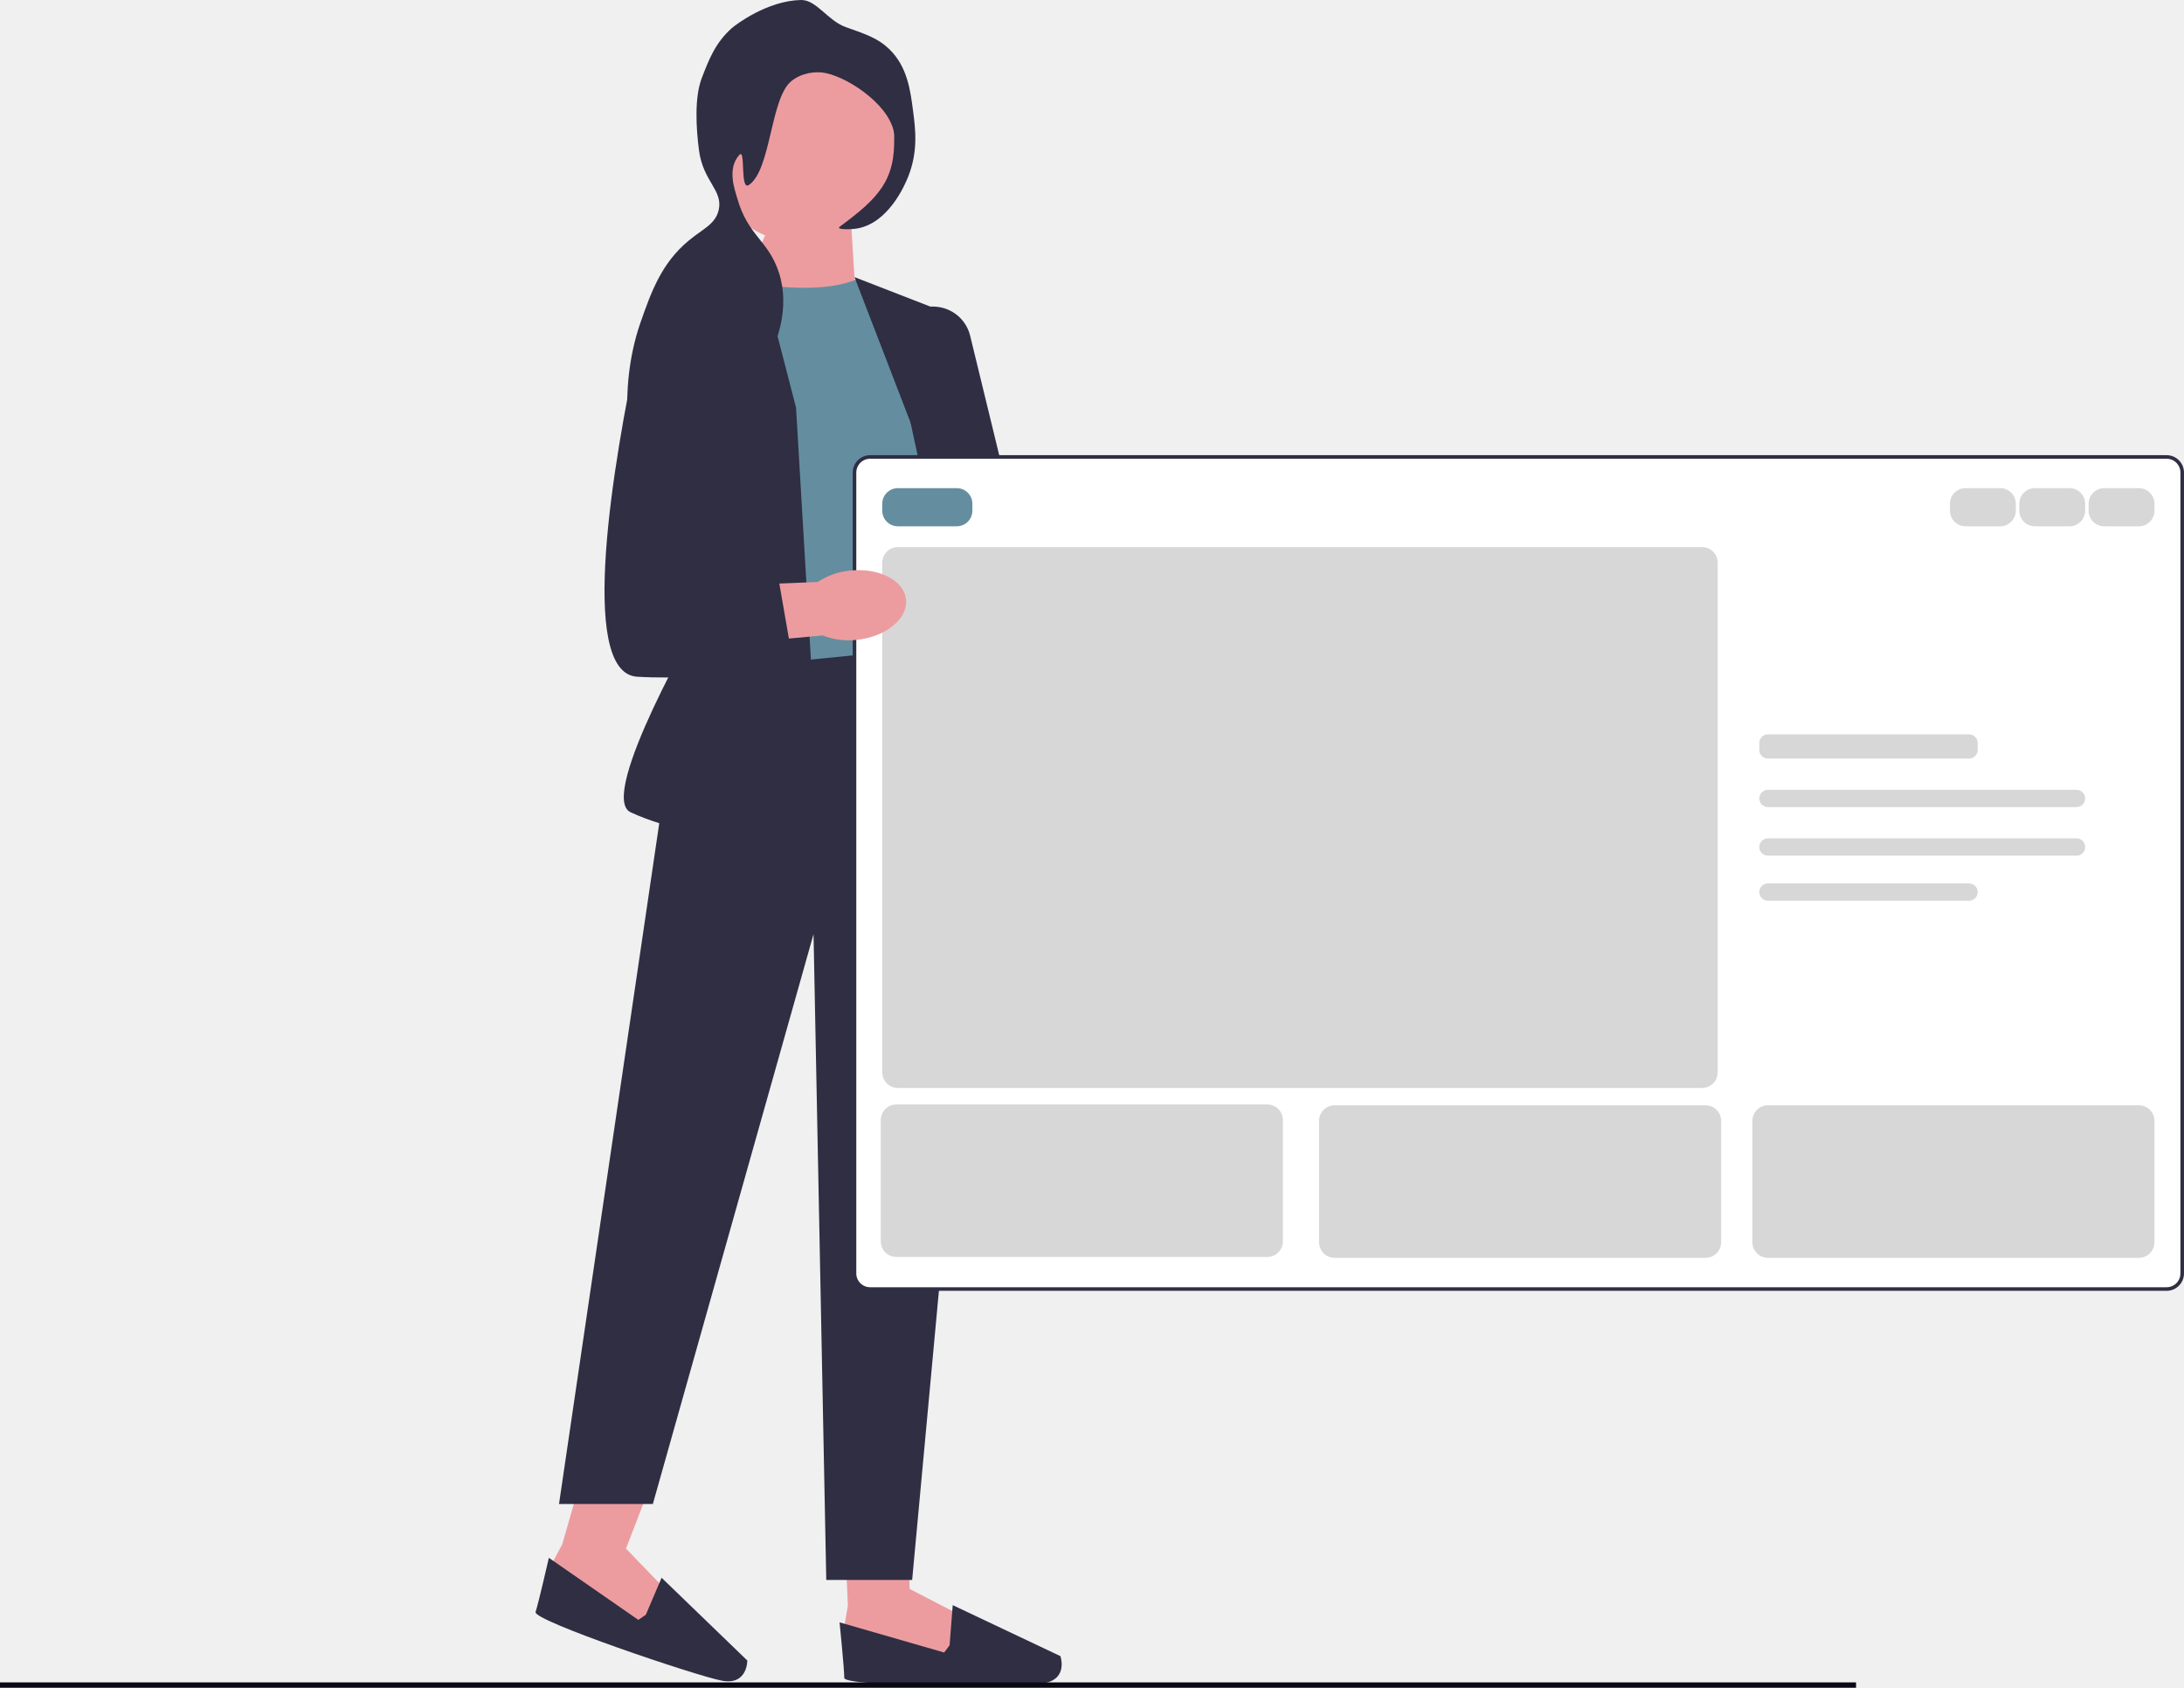
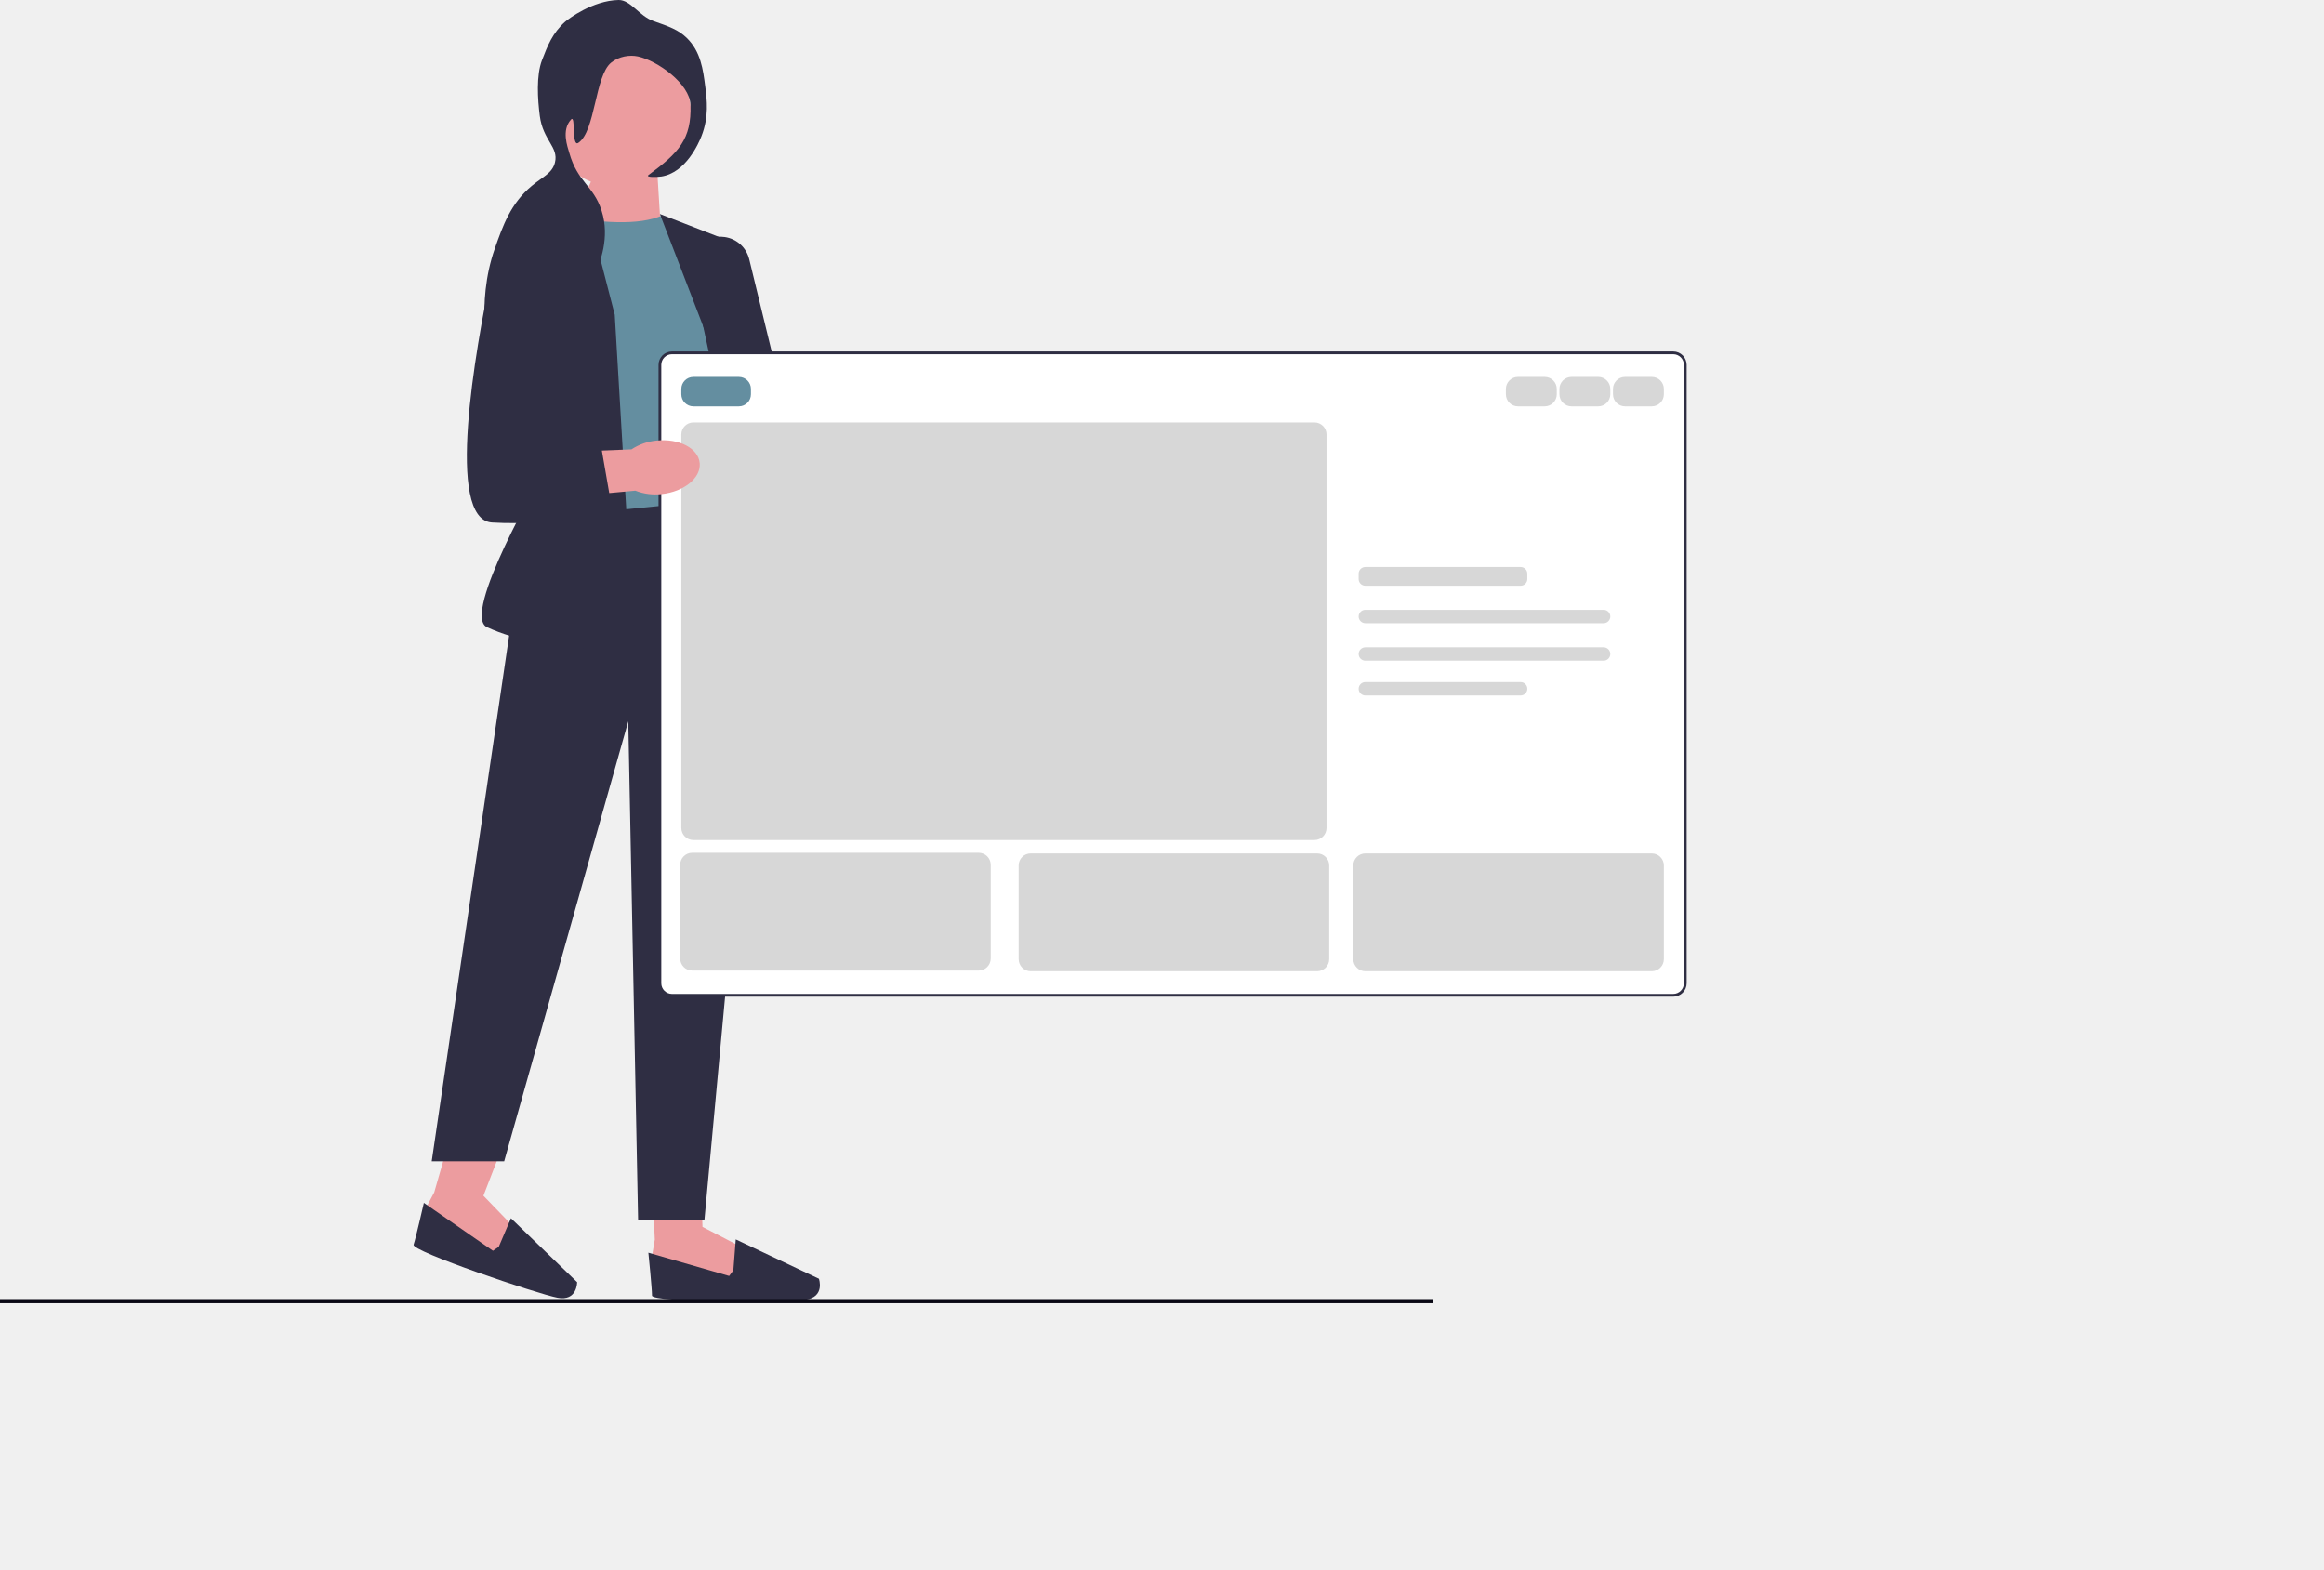
- <svg xmlns="http://www.w3.org/2000/svg" width="611.205" height="472.271" viewBox="0 0 611.205 472.271">
+ <svg xmlns="http://www.w3.org/2000/svg" width="842.17" height="568.852" viewBox="0 0 842.17 568.852">
  <path id="uuid-79a026f0-2fc2-4045-889d-ae4ea067a71d-55-727" d="m305.343,234.86c1.974,7.912-.671,15.334-5.9,16.585-5.229,1.243-11.069-4.159-13.043-12.071-.836-3.15-.874-6.458-.105-9.63l-7.927-33.629,16.472-3.361,6.066,33.508c2.178,2.479,3.7,5.433,4.438,8.605h0v-.008Z" fill="#ec9c9f" stroke-width="0" />
  <polygon points="236.27 427.153 237.287 449.193 236.27 455.289 239.826 462.41 267.781 465.454 269.311 452.245 254.572 444.619 254.143 432.164 236.27 427.153" fill="#ec9c9f" stroke-width="0" />
  <path d="m265.754,460.375l-1.522,2.034-29.274-8.439s1.319,13.013,1.319,15.552,48.284,2.539,55.548,1.522,4.935-7.625,4.935-7.625l-30.133-14.264-.874,11.212h0v.007Z" fill="#2f2e43" stroke-width="0" />
  <polygon points="163.444 410.93 157.348 432.134 154.44 437.589 155.532 445.463 181.038 457.301 186.712 445.267 175.183 433.332 182.417 414.585 163.444 410.93" fill="#ec9c9f" stroke-width="0" />
  <path d="m180.737,451.838l-2.095,1.439-25.039-17.361s-2.916,12.749-3.722,15.153,44.931,17.858,52.142,19.222c7.211,1.364,7.113-5.644,7.113-5.644l-23.984-23.155-4.416,10.346h0Z" fill="#2f2e43" stroke-width="0" />
  <polygon points="238.244 63.265 239.314 80.596 206.944 82.238 216.965 59.4 238.244 63.265" fill="#ec9c9f" stroke-width="0" />
  <path d="m240.135,78.003c-8.673,3.873-22.552,2.811-38.278,0l-2.456,108.956s49.196,9.893,66.112-8.356l-8.899-89.019-16.472-11.574h0v-.008h-.008Z" fill="#648ea0" stroke-width="0" />
  <polygon points="260.171 181.271 190.713 188.135 156.444 420.854 182.703 420.854 227.672 261.391 231.236 442.103 255.273 442.103 275.746 220.882 260.171 181.271" fill="#2f2e43" stroke-width="0" />
  <path d="m211.728,71.327l-23.336,13.812c-8.839,5.229-13.005,15.793-10.12,25.649l18.031,61.599s-29.364,50.454-19.825,54.9c21.445,9.999,53.446,7.565,53.446,7.565l-7.151-120.794-11.046-42.731h0v-0s0-0.0 0-0Z" fill="#2f2e43" stroke-width="0" />
  <path d="m239.126,77.544l26.388,10.248,6.231,76.111,17.451,61.32c-29.56,10.79-26.802,5.764-26.802,5.764l-4.898-105.807-18.37-47.636h0s0.0 0.0 0.0 0Z" fill="#2f2e43" stroke-width="0" />
  <path d="m277.667,223.934l-.09-.414-26.968-124.742c-.753-3.489.211-6.977,2.645-9.585,2.434-2.607,5.855-3.805,9.381-3.293,4.355.633,7.836,3.805,8.876,8.078l29.628,121.773-23.472,8.191h0l-0-.008Z" fill="#2f2e43" stroke-width="0" />
  <circle cx="224.199" cy="41.609" r="26.26" fill="#ec9c9f" stroke-width="0" />
  <path d="m236.692,7.581c5.787,2.034,9.095,3.195,12.124,6.118,5.124,4.935,5.968,11.529,6.751,17.655.618,4.792,1.409,10.986-1.401,18.069-.957,2.419-5.606,13.179-14.497,14.543-1.748.264-5.847.339-4.664-.535,10.941-8.078,15.605-12.953,15.221-25.393-.241-7.731-12.056-16.08-19.071-17.579-2.954-.633-6.887-.053-9.713,2.26-5.9,4.837-5.644,24.858-11.86,29.04-2.554,1.718-.851-10.391-2.652-8.432-3.557,3.873-1.273,9.811-.633,12.071,3.029,10.722,8.741,11.77,11.702,20.932,3.195,9.886-.829,19.192-1.778,21.399-1.658,3.843-4.506,10.428-11.009,13.593-8.258,4.016-14.769-1.213-18.604,3.27-2.147,2.502-.987,5.154-4.86,12.945-1.266,2.539-1.899,3.813-2.456,3.768-2.652-.211-6.94-21.43,0-41.186,2.916-8.289,5.764-16.411,13.412-22.763,4.046-3.361,7.437-4.566,8.402-8.492,1.379-5.606-4.348-7.995-5.493-16.833-.784-6.043-1.334-14.693.799-20.232,2.019-5.237,3.768-9.78,8.349-13.895,1.1-.987,9.976-7.716,19.395-7.904,4.333-.09,7.52,5.825,12.546,7.588h-.008s0-.008,0-.008Z" fill="#2f2e43" stroke-width="0" />
  <path d="m606.339,360.699H243.506c-2.407,0-4.366-1.958-4.366-4.366v-224.103c0-2.407,1.958-4.366,4.366-4.366h362.833c2.407,0,4.366,1.958,4.366,4.366v224.103c0,2.407-1.958,4.366-4.366,4.366h0Z" fill="#fff" stroke-width="0" />
  <path d="m606.339,360.699H243.506c-2.407,0-4.366-1.958-4.366-4.366v-224.103c0-2.407,1.958-4.366,4.366-4.366h362.833c2.407,0,4.366,1.958,4.366,4.366v224.103c0,2.407-1.958,4.366-4.366,4.366h0Z" fill="none" stroke="#2f2e43" stroke-miterlimit="10" />
  <path d="m267.76,147.268h-16.492c-2.407,0-4.366-1.958-4.366-4.366v-1.94c0-2.407,1.958-4.366,4.366-4.366h16.492c2.407,0,4.366,1.958,4.366,4.366v1.94c0,2.407-1.958,4.366-4.366,4.366Z" fill="#648ea0" stroke-width="0" />
  <path d="m559.772,147.268h-9.701c-2.407,0-4.366-1.958-4.366-4.366v-1.94c0-2.407,1.958-4.366,4.366-4.366h9.701c2.407,0,4.366,1.958,4.366,4.366v1.94c0,2.407-1.958,4.366-4.366,4.366h0Z" fill="#d7d7d7" stroke-width="0" />
  <path d="m494.773,205.477c-1.338,0-2.425,1.088-2.425,2.425v1.94c0,1.337,1.088,2.425,2.425,2.425h56.268c1.338,0,2.425-1.088,2.425-2.425v-1.94c0-1.337-1.088-2.425-2.425-2.425h-56.268Z" fill="#d7d7d7" stroke-width="0" />
  <path d="m476.34,304.431h-225.073c-2.407,0-4.366-1.958-4.366-4.366v-142.611c0-2.407,1.958-4.366,4.366-4.366h225.073c2.407,0,4.366,1.958,4.366,4.366v142.611c0,2.407-1.958,4.366-4.366,4.366h0Z" fill="#d7d7d7" stroke-width="0" />
  <path d="m477.31,351.968h-103.805c-2.407,0-4.366-1.958-4.366-4.366v-33.955c0-2.407,1.958-4.366,4.366-4.366h103.805c2.407,0,4.366,1.958,4.366,4.366v33.955c0,2.407-1.958,4.366-4.366,4.366Z" fill="#d7d7d7" stroke-width="0" />
  <path d="m354.656,351.73h-103.805c-2.407,0-4.366-1.958-4.366-4.366v-33.955c0-2.407,1.958-4.366,4.366-4.366h103.805c2.407,0,4.366,1.958,4.366,4.366v33.955c0,2.407-1.958,4.366-4.366,4.366h-0Z" fill="#d7d7d7" stroke-width="0" />
  <path d="m598.578,309.282c2.407,0,4.366,1.958,4.366,4.366v33.955c0,2.407-1.958,4.366-4.366,4.366h-103.805c-2.407,0-4.366-1.958-4.366-4.366v-33.955c0-2.407,1.958-4.366,4.366-4.366" fill="#d7d7d7" stroke-width="0" />
  <path d="m494.773,220.999c-1.338,0-2.425,1.088-2.425,2.425s1.088,2.425,2.425,2.425h86.343c1.338,0,2.425-1.088,2.425-2.425s-1.088-2.425-2.425-2.425h-86.343Z" fill="#d7d7d7" stroke-width="0" />
  <path d="m494.773,234.581c-1.338,0-2.425,1.088-2.425,2.425s1.088,2.425,2.425,2.425h86.343c1.338,0,2.425-1.088,2.425-2.425s-1.088-2.425-2.425-2.425h-86.343Z" fill="#d7d7d7" stroke-width="0" />
  <path d="m494.773,247.193c-1.338,0-2.425,1.088-2.425,2.425s1.088,2.425,2.425,2.425h56.268c1.338,0,2.425-1.088,2.425-2.425s-1.088-2.425-2.425-2.425" fill="#d7d7d7" stroke-width="0" />
  <path d="m579.175,147.268h-9.701c-2.407,0-4.366-1.958-4.366-4.366v-1.94c0-2.407,1.958-4.366,4.366-4.366h9.701c2.407,0,4.366,1.958,4.366,4.366v1.94c0,2.407-1.958,4.366-4.366,4.366Z" fill="#d7d7d7" stroke-width="0" />
  <path d="m598.578,147.268h-9.701c-2.407,0-4.366-1.958-4.366-4.366v-1.94c0-2.407,1.958-4.366,4.366-4.366h9.701c2.407,0,4.366,1.958,4.366,4.366v1.94c0,2.407-1.958,4.366-4.366,4.366h0Z" fill="#d7d7d7" stroke-width="0" />
  <path id="uuid-68265fee-faa5-4bbc-a8c0-9ee61ef7b954-56-728" d="m237.965,159.66c8.108-.851,15.093,2.795,15.597,8.153.505,5.357-5.659,10.383-13.774,11.235-3.24.384-6.51-.038-9.554-1.236l-34.405,3.165-1.032-16.78,34.028-1.341c2.758-1.808,5.892-2.909,9.14-3.202h0l-0.0.008Z" fill="#ec9c9f" stroke-width="0" />
  <path d="m196.048,85.93h0c-8.326-1.175-16.14,4.302-17.873,12.531-6.036,28.716-16.878,89.878.143,90.902,22.258,1.334,43.62-4.009,43.62-4.009l-5.342-30.713-17.361-1.778,10.21-47.764c1.937-9.072-4.22-17.881-13.405-19.169h.008Z" fill="#2f2e43" stroke-width="0" />
  <line y1="471.521" x2="519.426" y2="471.521" fill="none" stroke="#090814" stroke-miterlimit="10" stroke-width="1.5" />
</svg>
